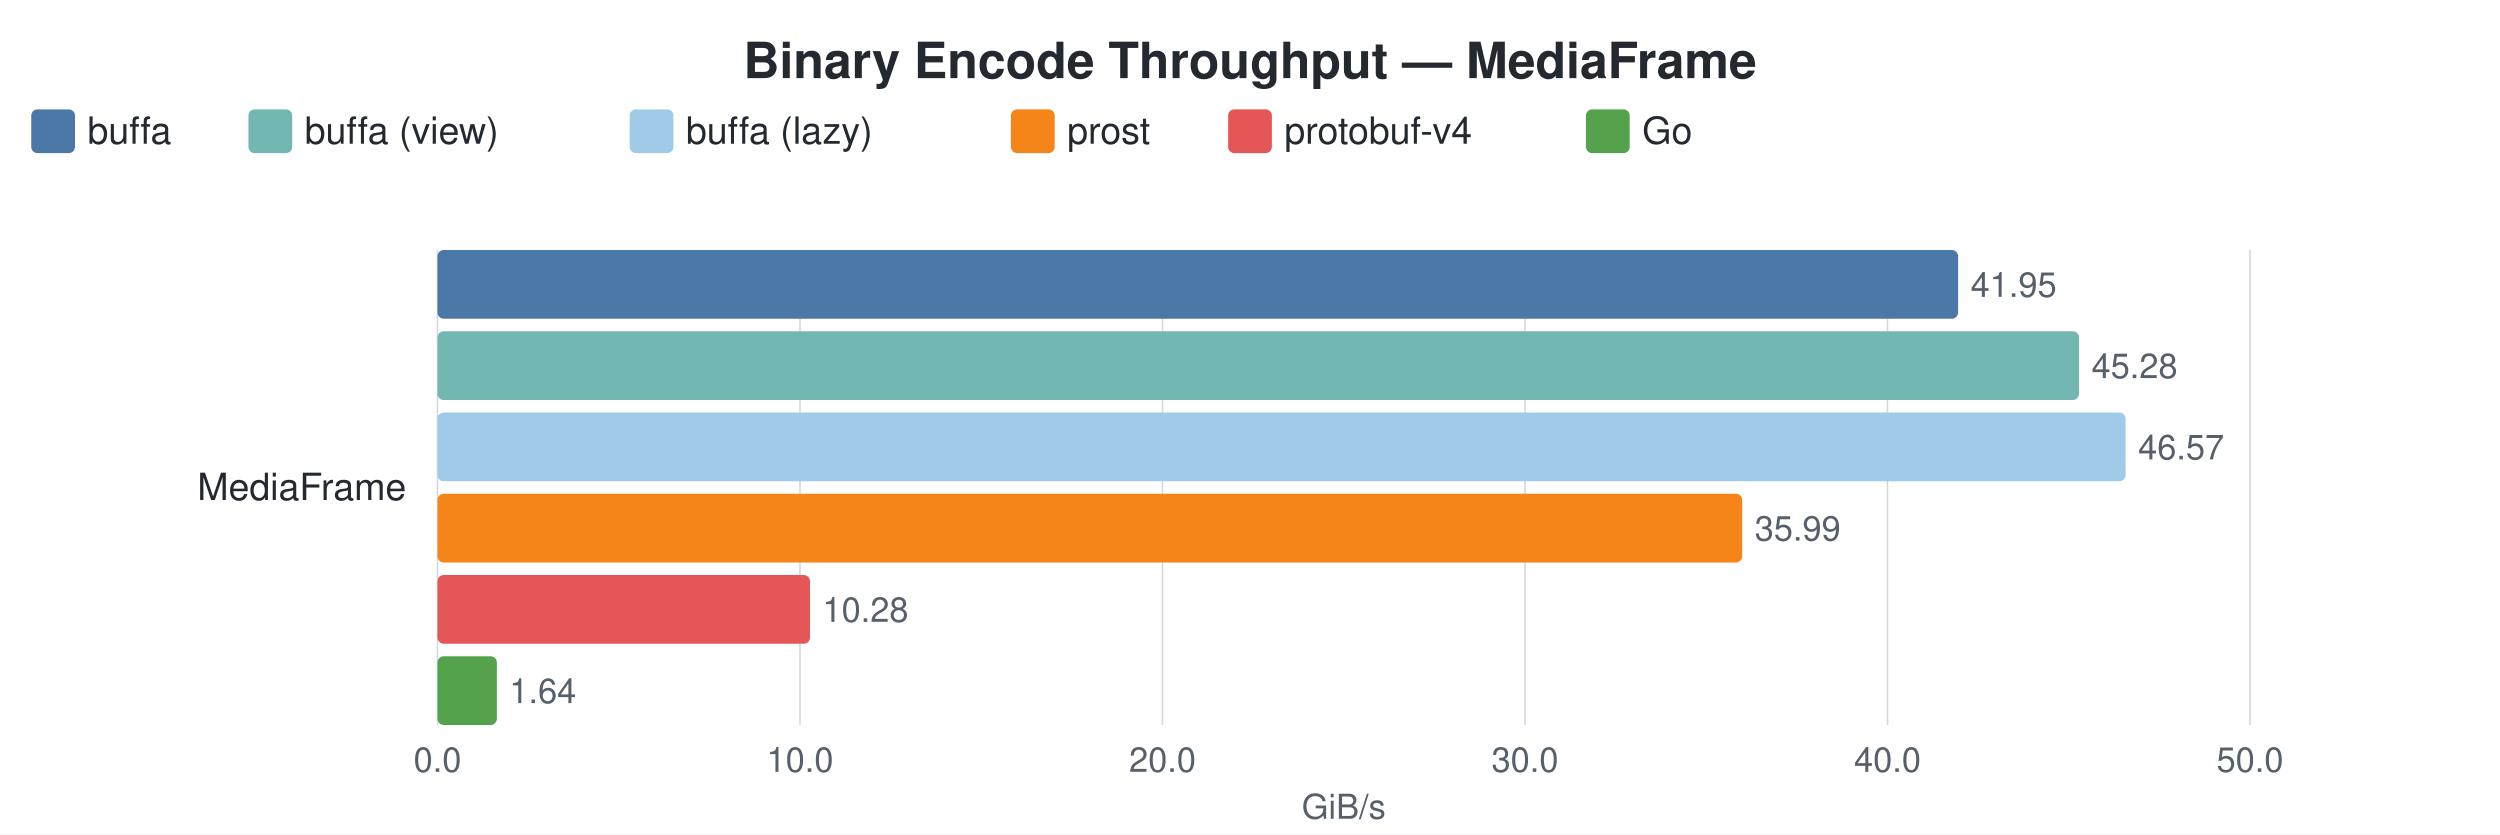
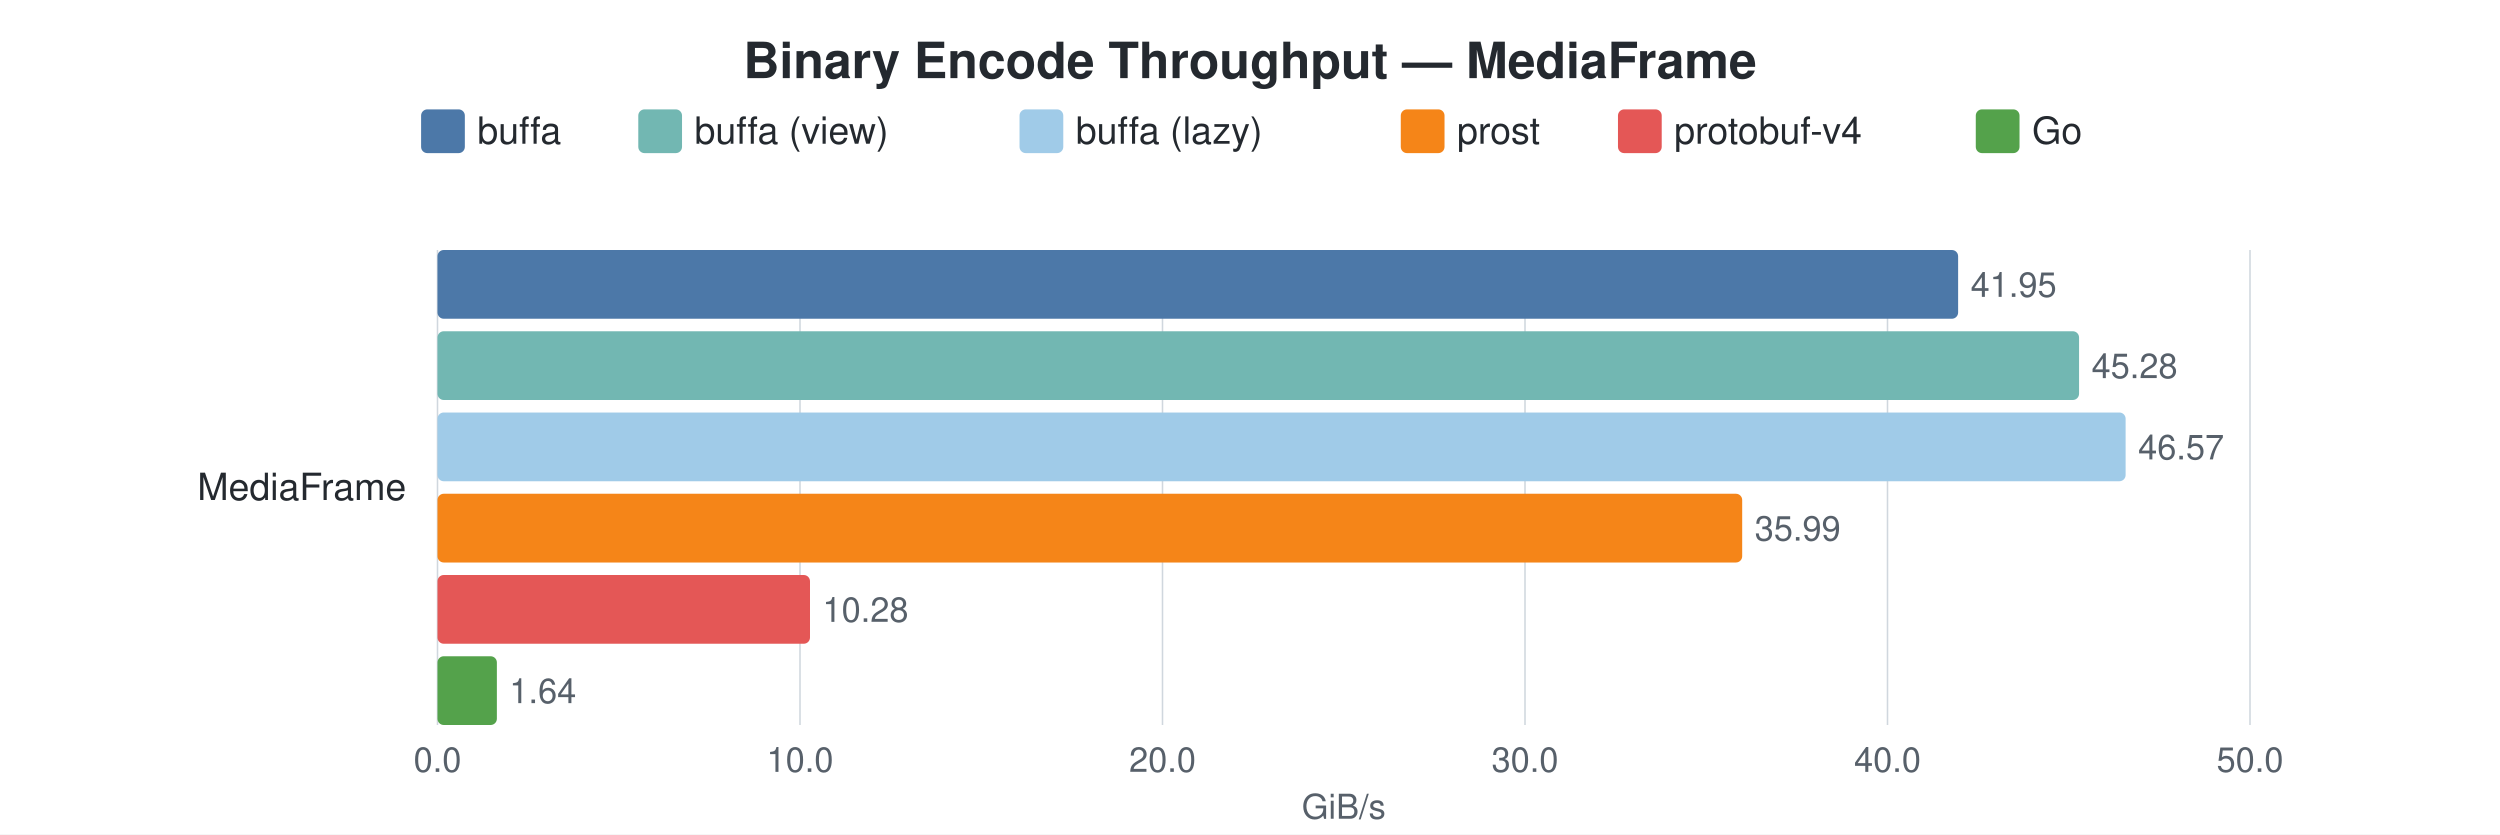
<svg xmlns="http://www.w3.org/2000/svg" width="800" height="267" viewBox="0 0 800 267">
  <style>
    text { font-family: -apple-system, BlinkMacSystemFont, "Segoe UI", Helvetica, Arial, sans-serif; }
    .title { font-size: 16px; font-weight: 600; fill: #24292f; }
    .label { font-size: 12px; fill: #24292f; }
    .value { font-size: 11px; fill: #57606a; }
    .axis-label { font-size: 11px; fill: #57606a; }
    .legend-text { font-size: 12px; fill: #24292f; }
    .grid { stroke: #d0d7de; stroke-width: 0.5; }
  </style>
  <rect width="100%" height="100%" fill="white" />
  <text x="400.0" y="25" text-anchor="middle" class="title">Binary Encode Throughput — MediaFrame</text>
-   <rect x="10" y="35" width="14" height="14" rx="2" fill="#4C78A8" />
-   <text x="28" y="46" class="legend-text">buffa</text>
-   <rect x="79.5" y="35" width="14" height="14" rx="2" fill="#72B7B2" />
-   <text x="97.5" y="46" class="legend-text">buffa (view)</text>
-   <rect x="201.5" y="35" width="14" height="14" rx="2" fill="#A0CBE8" />
-   <text x="219.5" y="46" class="legend-text">buffa (lazy)</text>
-   <rect x="323.5" y="35" width="14" height="14" rx="2" fill="#F58518" />
-   <text x="341.5" y="46" class="legend-text">prost</text>
-   <rect x="393" y="35" width="14" height="14" rx="2" fill="#E45756" />
-   <text x="411" y="46" class="legend-text">protobuf-v4</text>
-   <rect x="507.5" y="35" width="14" height="14" rx="2" fill="#54A24B" />
-   <text x="525.5" y="46" class="legend-text">Go</text>
+   <rect x="134.75" y="35" width="14" height="14" rx="2" fill="#4C78A8" />
+   <text x="152.75" y="46" class="legend-text">buffa</text>
+   <rect x="204.25" y="35" width="14" height="14" rx="2" fill="#72B7B2" />
+   <text x="222.25" y="46" class="legend-text">buffa (view)</text>
+   <rect x="326.25" y="35" width="14" height="14" rx="2" fill="#A0CBE8" />
+   <text x="344.25" y="46" class="legend-text">buffa (lazy)</text>
+   <rect x="448.25" y="35" width="14" height="14" rx="2" fill="#F58518" />
+   <text x="466.25" y="46" class="legend-text">prost</text>
+   <rect x="517.75" y="35" width="14" height="14" rx="2" fill="#E45756" />
+   <text x="535.75" y="46" class="legend-text">protobuf-v4</text>
+   <rect x="632.25" y="35" width="14" height="14" rx="2" fill="#54A24B" />
+   <text x="650.25" y="46" class="legend-text">Go</text>
  <line x1="140.0" y1="80" x2="140.0" y2="232" class="grid" />
  <text x="140.0" y="247" text-anchor="middle" class="axis-label">0.0</text>
  <line x1="256.0" y1="80" x2="256.0" y2="232" class="grid" />
  <text x="256.0" y="247" text-anchor="middle" class="axis-label">10.0</text>
  <line x1="372.0" y1="80" x2="372.0" y2="232" class="grid" />
  <text x="372.0" y="247" text-anchor="middle" class="axis-label">20.0</text>
  <line x1="488.0" y1="80" x2="488.0" y2="232" class="grid" />
  <text x="488.0" y="247" text-anchor="middle" class="axis-label">30.0</text>
  <line x1="604.0" y1="80" x2="604.0" y2="232" class="grid" />
  <text x="604.0" y="247" text-anchor="middle" class="axis-label">40.0</text>
  <line x1="720.0" y1="80" x2="720.0" y2="232" class="grid" />
  <text x="720.0" y="247" text-anchor="middle" class="axis-label">50.0</text>
  <text x="430.0" y="262" text-anchor="middle" class="axis-label">GiB/s</text>
  <text x="130" y="160.0" text-anchor="end" class="label">MediaFrame</text>
  <rect x="140" y="80.0" width="486.6" height="22" rx="2" fill="#4C78A8" />
  <text x="630.6" y="95.0" class="value">41.95</text>
  <rect x="140" y="106.0" width="525.3" height="22" rx="2" fill="#72B7B2" />
  <text x="669.3" y="121.0" class="value">45.28</text>
  <rect x="140" y="132.0" width="540.2" height="22" rx="2" fill="#A0CBE8" />
  <text x="684.2" y="147.0" class="value">46.57</text>
  <rect x="140" y="158.0" width="417.5" height="22" rx="2" fill="#F58518" />
  <text x="561.5" y="173.0" class="value">35.99</text>
  <rect x="140" y="184.0" width="119.2" height="22" rx="2" fill="#E45756" />
  <text x="263.2" y="199.0" class="value">10.28</text>
  <rect x="140" y="210.0" width="19.0" height="22" rx="2" fill="#54A24B" />
  <text x="163.0" y="225.0" class="value">1.64</text>
</svg>
